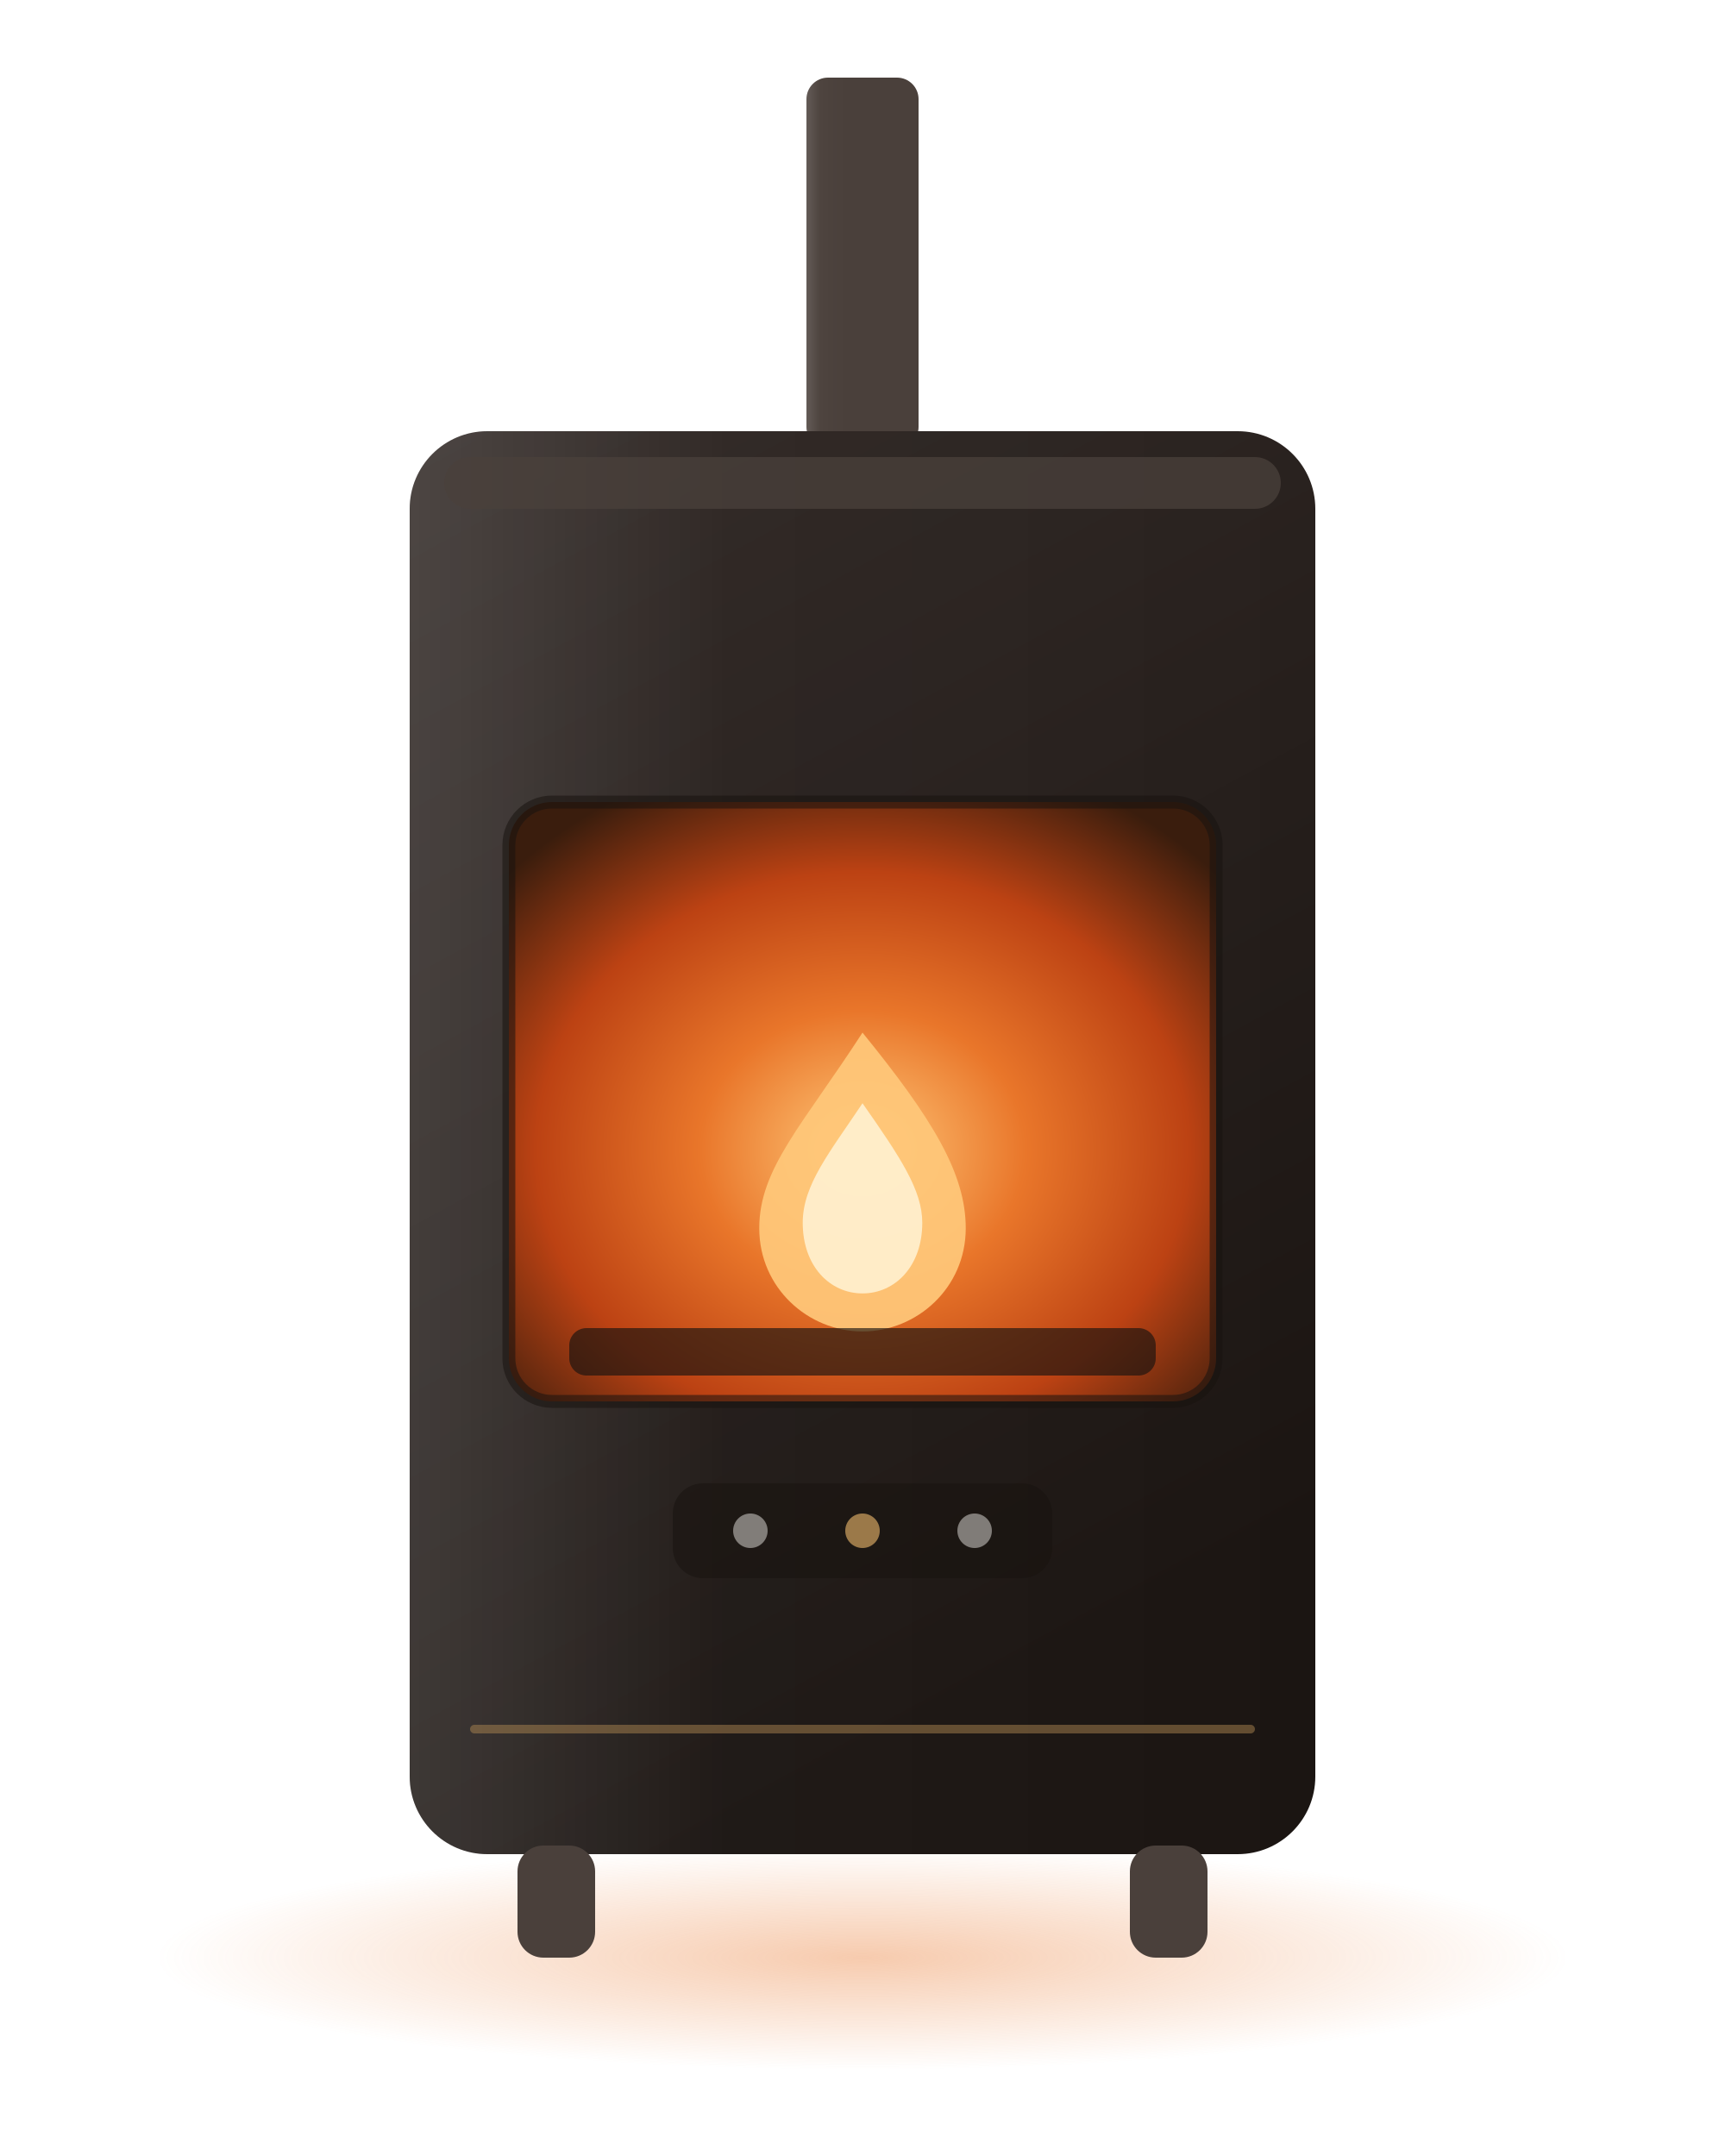
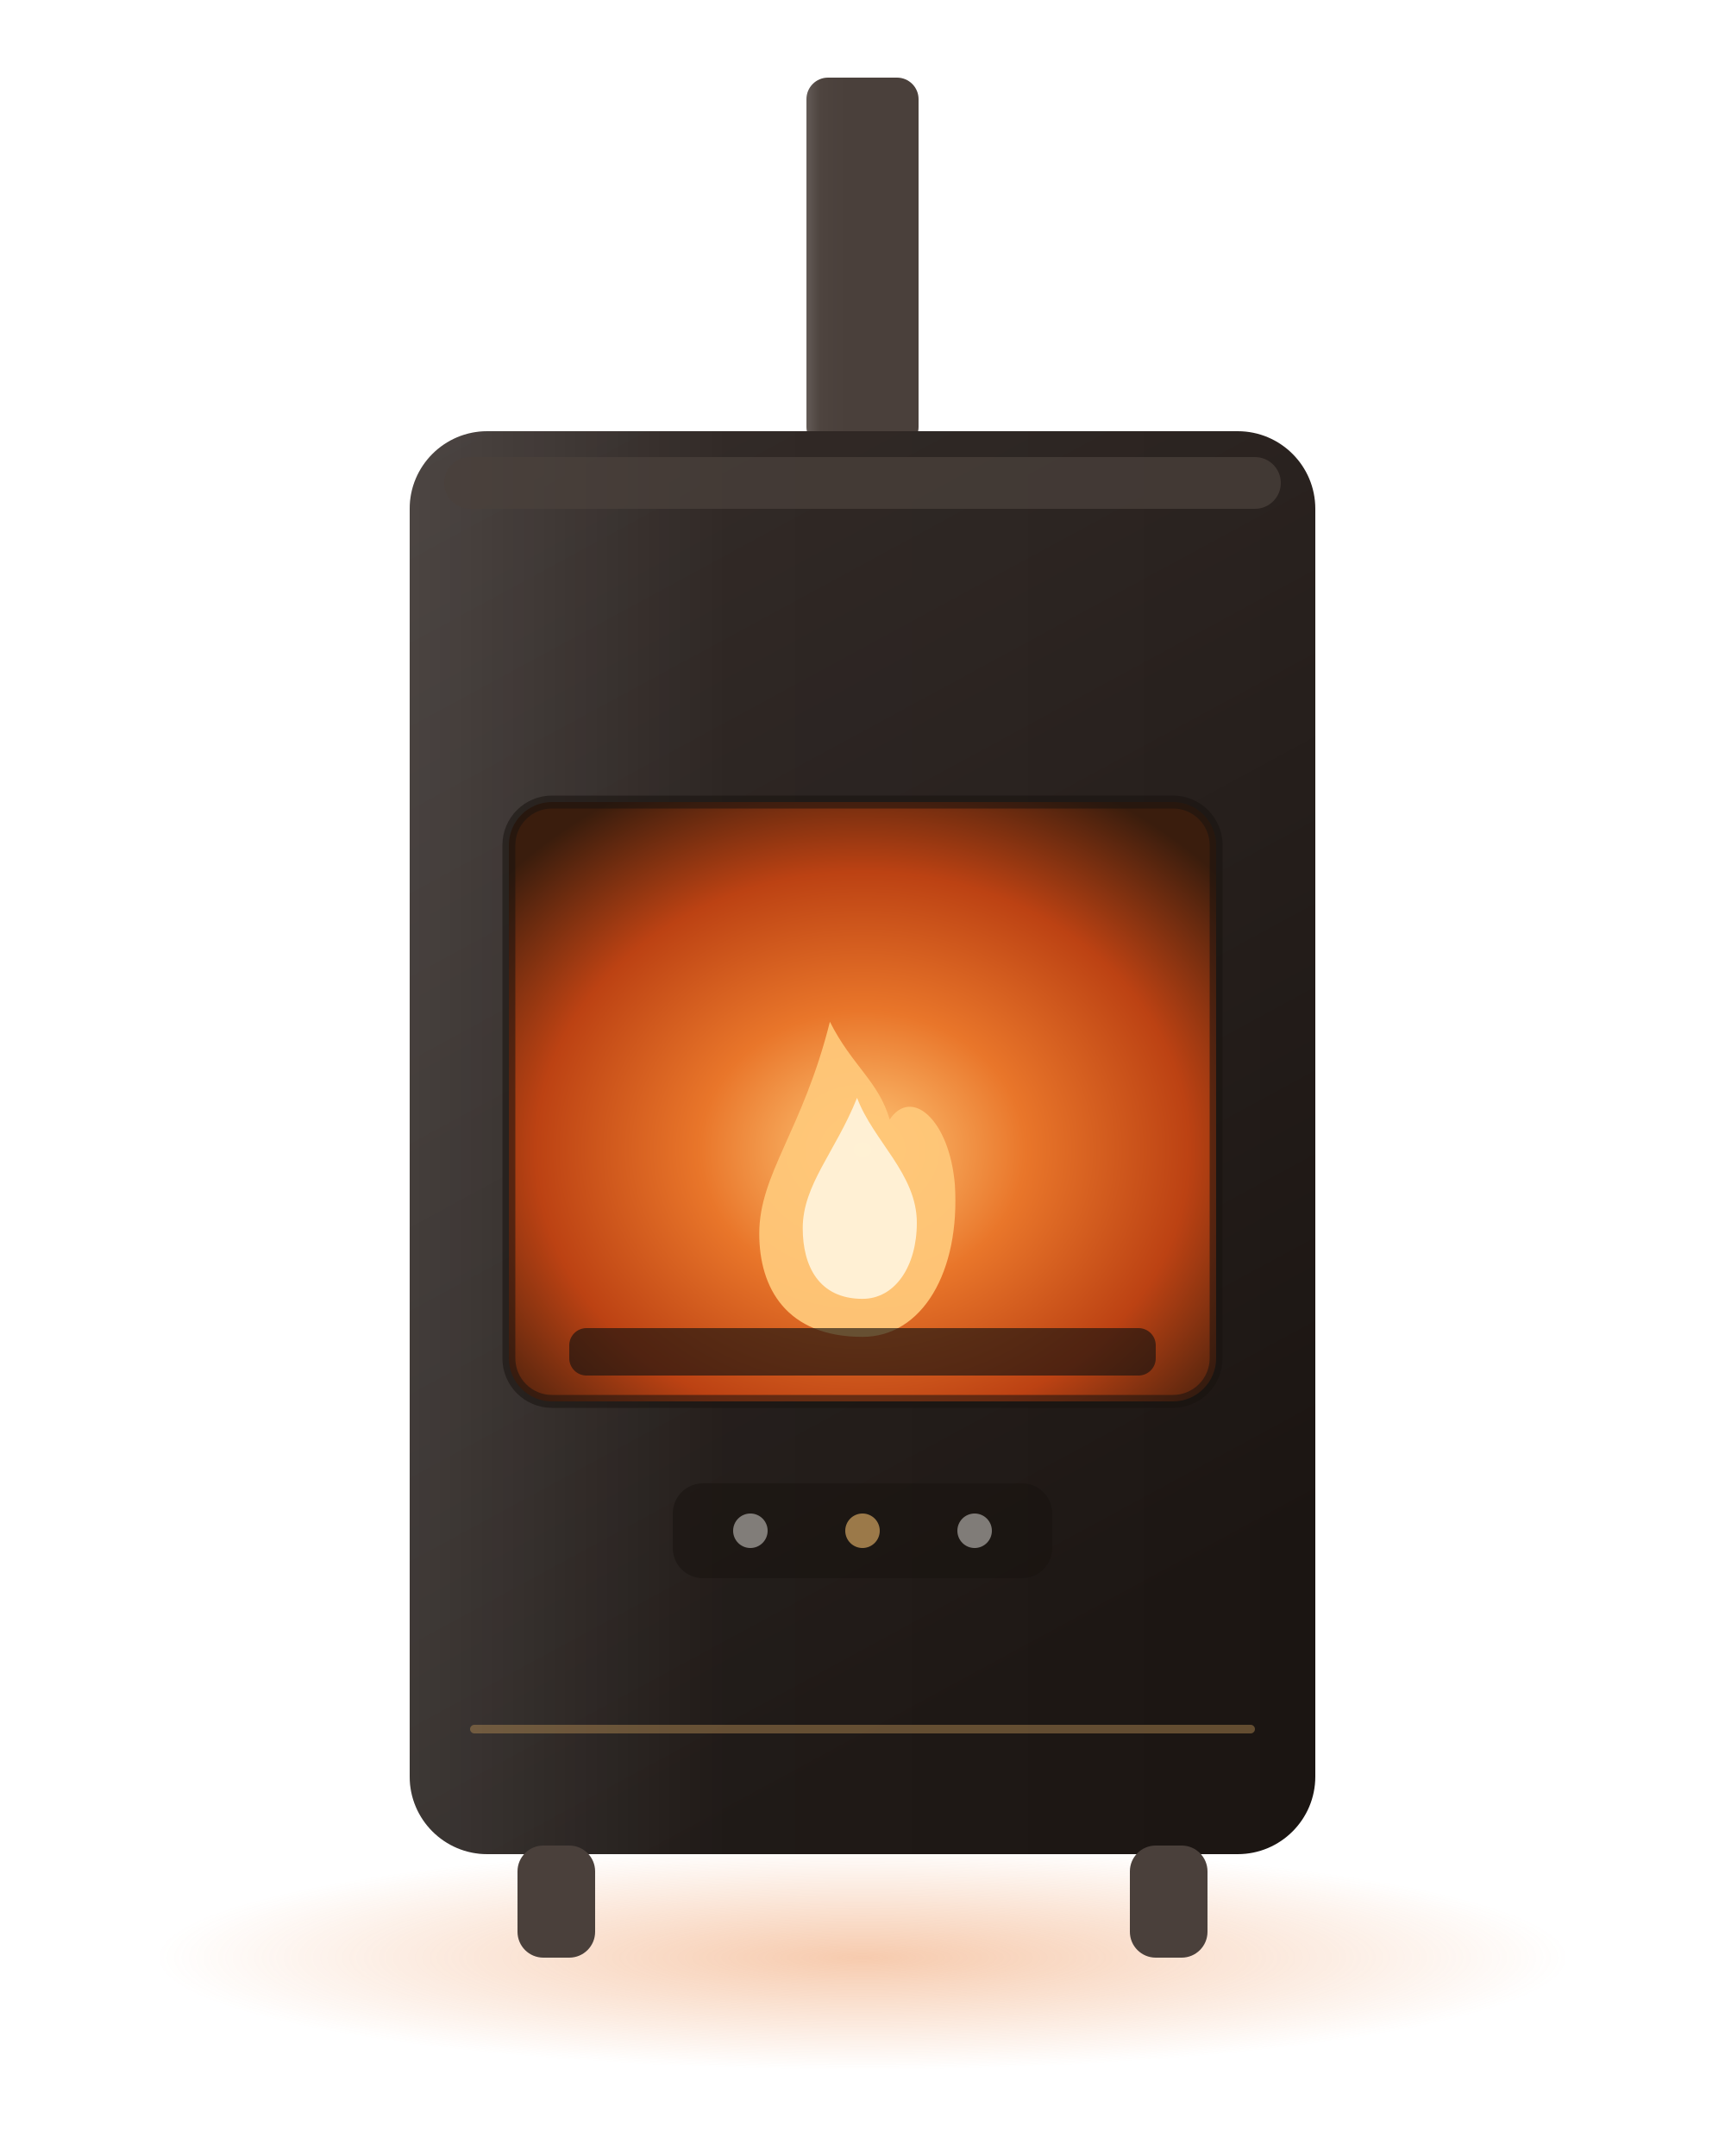
<svg xmlns="http://www.w3.org/2000/svg" viewBox="0 0 400 500" width="400" height="500" role="img" aria-hidden="true">
  <defs>
    <linearGradient id="bodystoveair" x1="0" y1="0" x2="0.35" y2="1">
      <stop offset="0" stop-color="#302825" />
      <stop offset="1" stop-color="#1b1512" />
    </linearGradient>
    <linearGradient id="sheenstoveair" x1="0" y1="0" x2="1" y2="0">
      <stop offset="0" stop-color="#ffffff" stop-opacity="0.14" />
      <stop offset="0.35" stop-color="#ffffff" stop-opacity="0.02" />
      <stop offset="1" stop-color="#ffffff" stop-opacity="0" />
    </linearGradient>
    <radialGradient id="glassstoveair" cx="50%" cy="58%" r="68%">
      <stop offset="0" stop-color="#ffc879" />
      <stop offset="0.34" stop-color="#e9762a" />
      <stop offset="0.68" stop-color="#bc4213" />
      <stop offset="1" stop-color="#3a1d0d" />
    </radialGradient>
    <radialGradient id="halostoveair" cx="50%" cy="50%" r="50%">
      <stop offset="0" stop-color="#e9762a" stop-opacity="0.38" />
      <stop offset="1" stop-color="#e9762a" stop-opacity="0" />
    </radialGradient>
  </defs>
  <ellipse cx="200.0" cy="454" rx="164" ry="26" fill="url(#halostoveair)" />
  <rect x="187" y="18" width="26" height="86" rx="5" fill="#4a403b" />
  <rect x="187" y="18" width="9" height="86" fill="url(#sheenstoveair)" />
  <rect x="95" y="100" width="210" height="330" rx="18" fill="url(#bodystoveair)" />
  <rect x="95" y="100" width="210" height="330" rx="18" fill="url(#sheenstoveair)" />
  <rect x="103" y="106" width="194" height="12" rx="6" fill="#4a403b" opacity="0.75" />
  <rect x="118" y="186" width="164" height="139" rx="10" fill="url(#glassstoveair)" />
  <rect x="118" y="186" width="164" height="139" rx="10" fill="none" stroke="#17120f" stroke-width="3" opacity="0.55" />
  <g transform="translate(200.0 277.276) scale(1.26)">
-     <path d="M0 -30 C 13 -14 19 -4 19 6 C 19 17 10 25 0 25 C -10 25 -19 17 -19 6 C -19 -5 -11 -13 0 -30 Z" fill="#ffc879" opacity="0.92" />
-     <path d="M0 -17 C 7 -7 11 -1 11 5 C 11 13 6 18 0 18 C -6 18 -11 13 -11 5 C -11 -2 -6 -8 0 -17 Z" fill="#fff3d6" opacity="0.85" />
+     <path d="M0 26 C -14 26 -19 17 -19 7 C -19 -4 -11 -12 -6 -32              C -2 -24 3 -21 5 -14 C 9 -20 16 -14 17 -2              C 18 14 11 26 0 26 Z" fill="#ffc879" opacity="0.94" />
+     <path d="M0 19 C -8 19 -11 13 -11 6 C -11 -2 -5 -8 -1 -18              C 2 -10 10 -4 10 5 C 10 13 6 19 0 19 Z" fill="#fff6e0" opacity="0.88" />
  </g>
  <rect x="132" y="308" width="136" height="11" rx="4" fill="#17120f" opacity="0.65" />
  <rect x="156" y="344" width="88" height="22" rx="7" fill="#17120f" opacity="0.55" />
  <circle cx="174" cy="355" r="4" fill="#fbf8f4" opacity="0.45" />
  <circle cx="200" cy="355" r="4" fill="#a9844f" opacity="0.9" />
  <circle cx="226" cy="355" r="4" fill="#fbf8f4" opacity="0.45" />
  <rect x="109" y="400" width="182" height="2" rx="1" fill="#a9844f" opacity="0.5" />
  <rect x="120" y="428" width="18" height="26" rx="6" fill="#4a403b" />
  <rect x="262" y="428" width="18" height="26" rx="6" fill="#4a403b" />
</svg>
